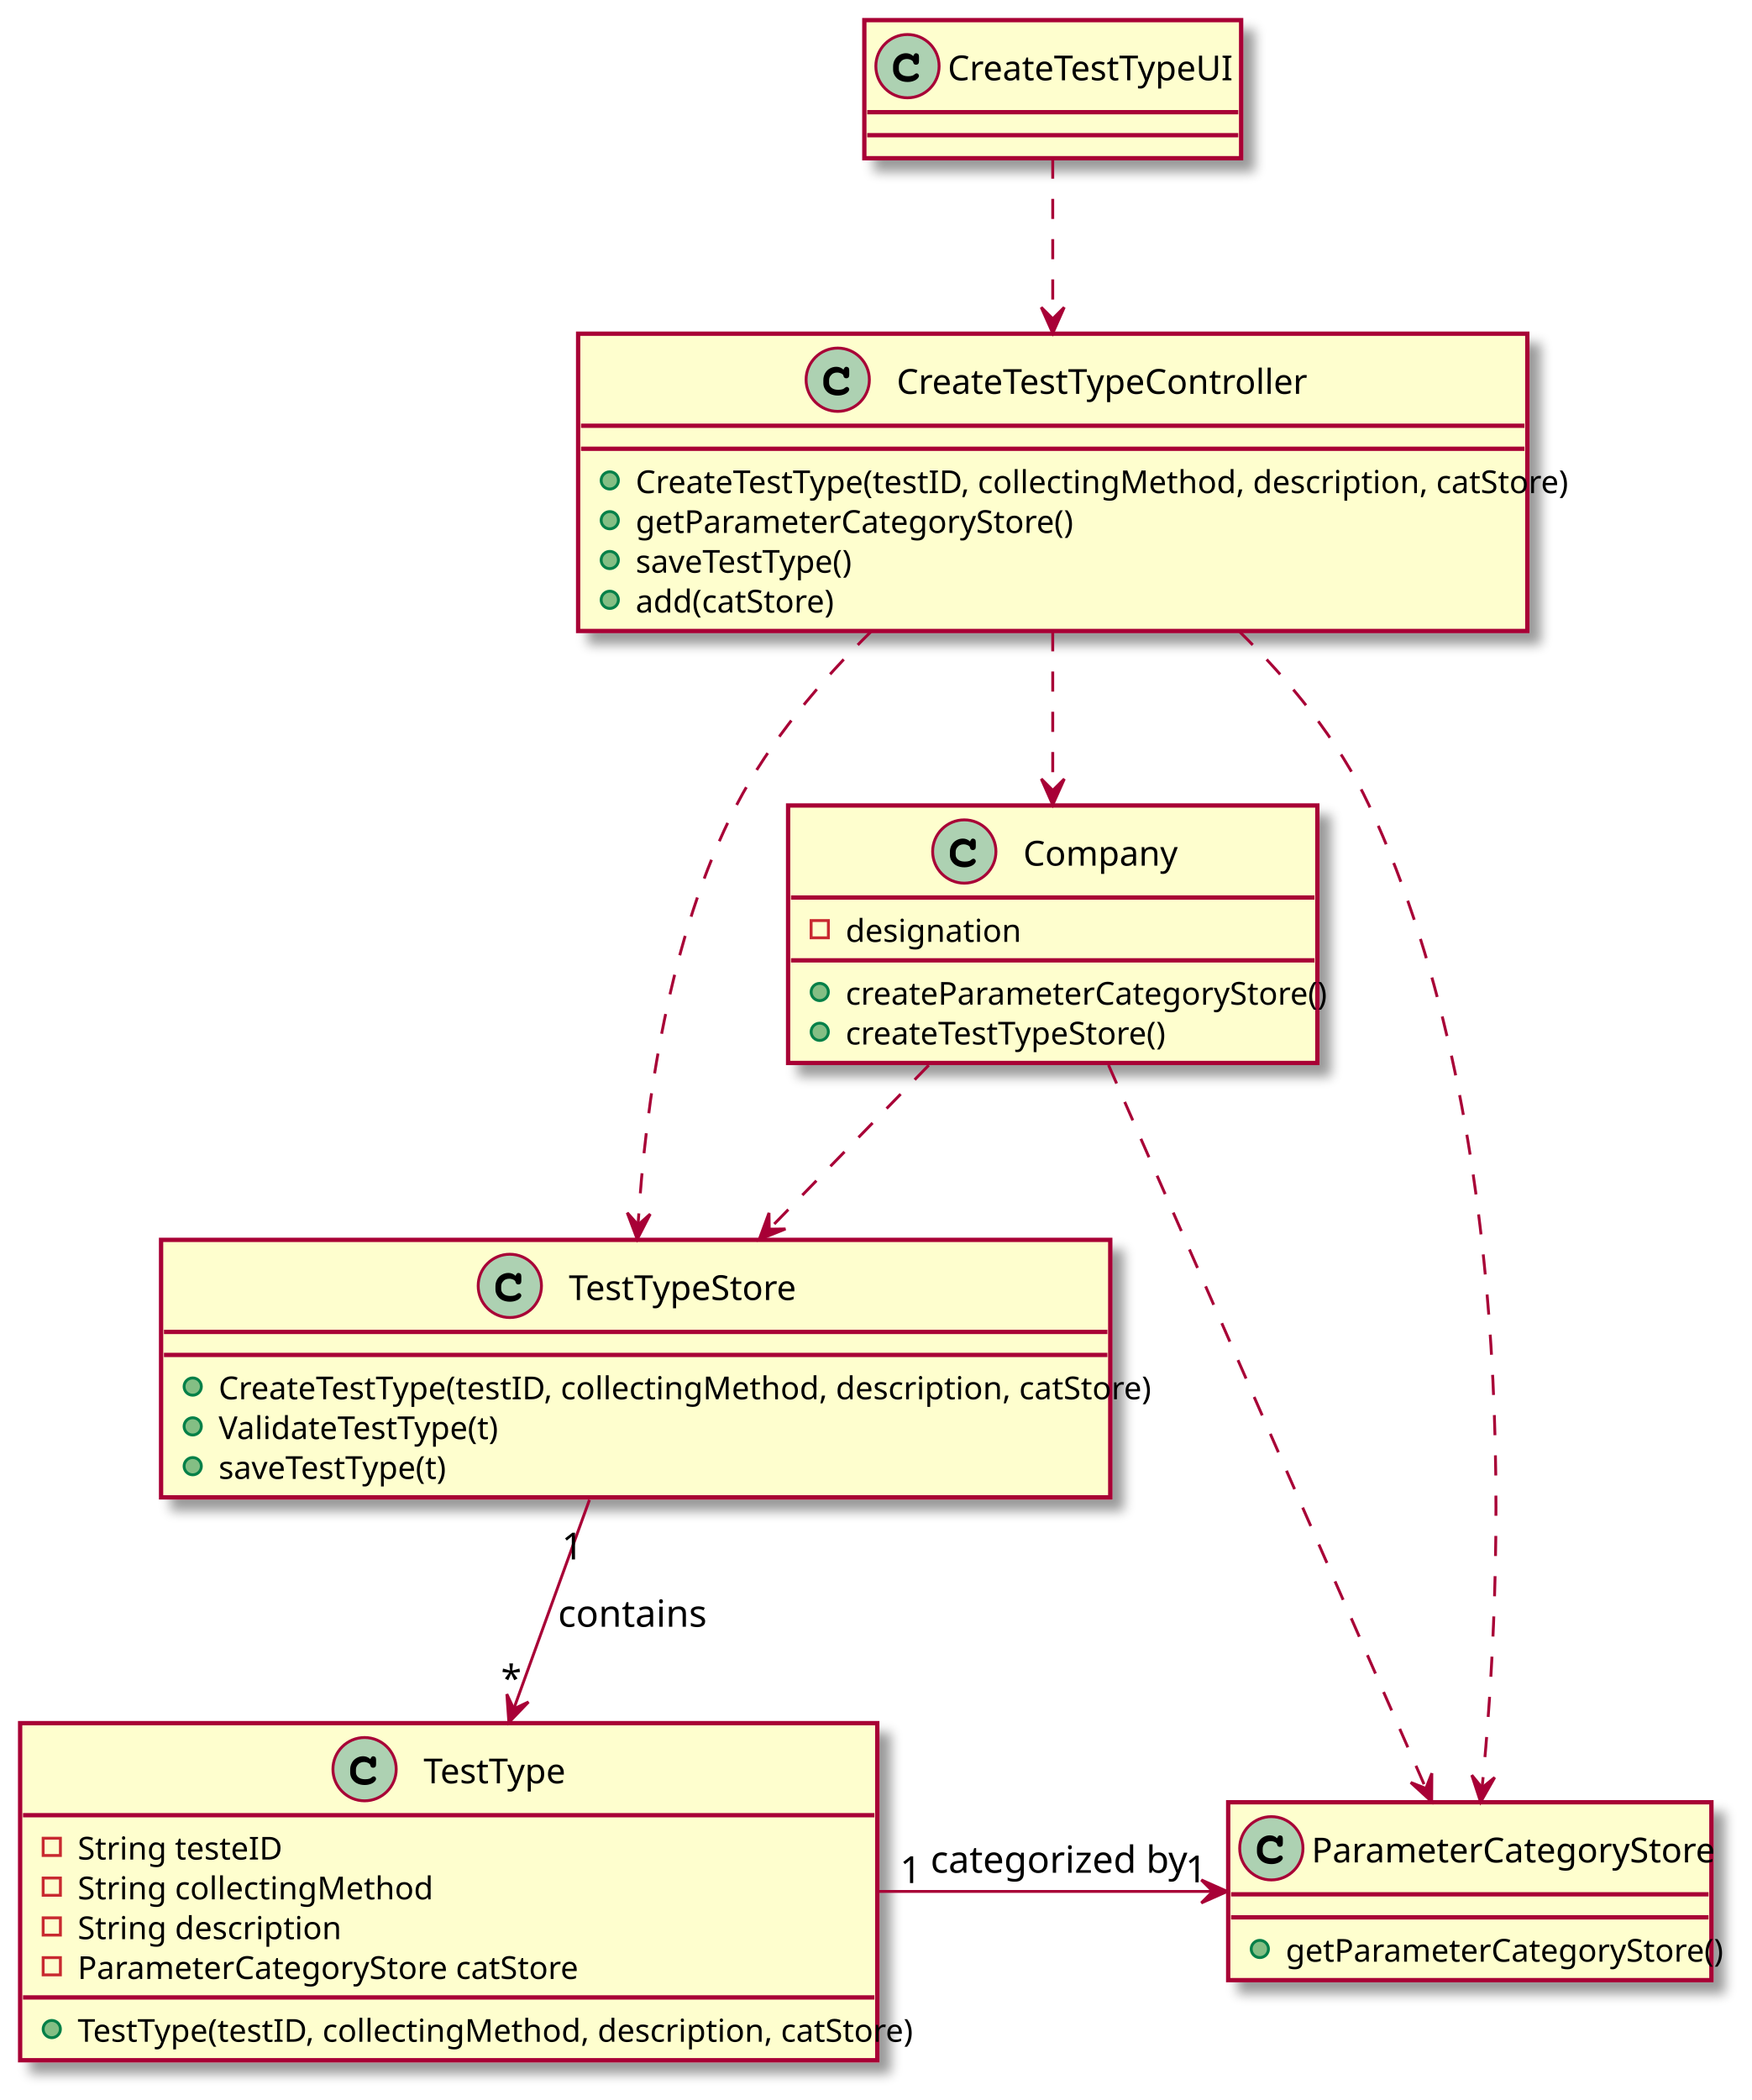
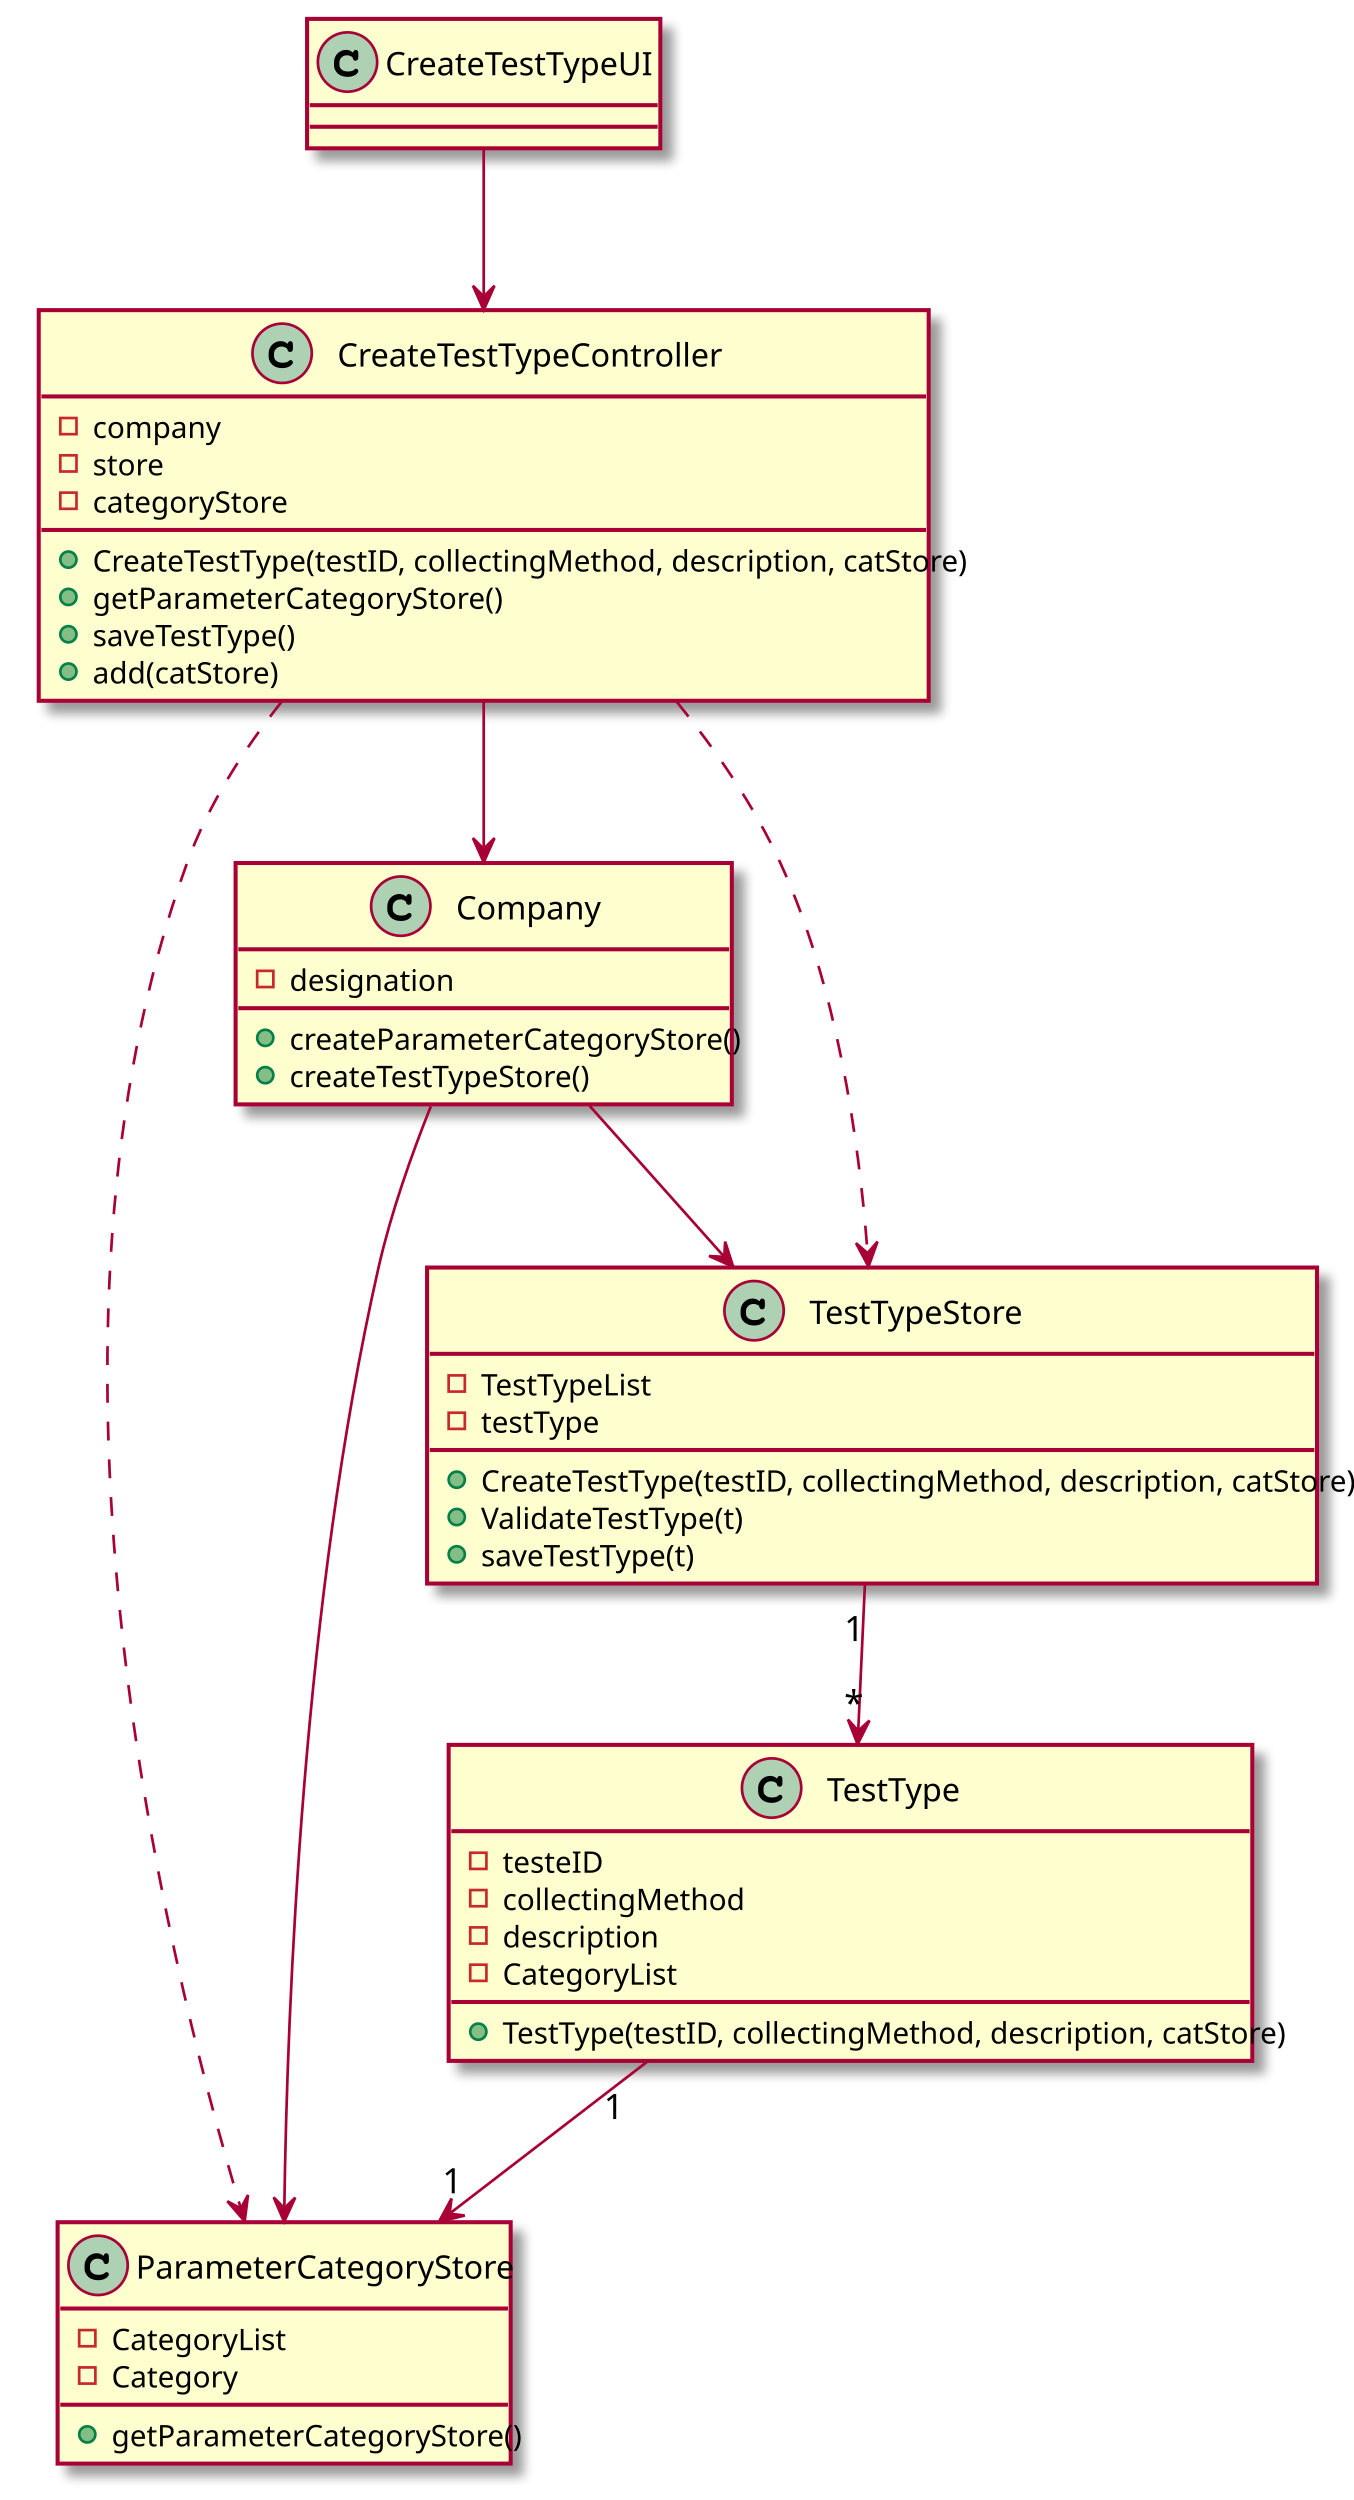
- <svg xmlns="http://www.w3.org/2000/svg" contentScriptType="application/ecmascript" contentStyleType="text/css" height="730px" preserveAspectRatio="none" style="width:609px;height:730px;" version="1.1" viewBox="0 0 609 730" width="609px" zoomAndPan="magnify">
+ <svg xmlns="http://www.w3.org/2000/svg" contentScriptType="application/ecmascript" contentStyleType="text/css" height="927px" preserveAspectRatio="none" style="width:502px;height:927px;" version="1.1" viewBox="0 0 502 927" width="502px" zoomAndPan="magnify">
  <defs>
-     <filter height="300%" id="fmvnmfuhaihfy" width="300%" x="-1" y="-1">
+     <filter height="300%" id="f1kgjnnlxfonys" width="300%" x="-1" y="-1">
      <feGaussianBlur result="blurOut" stdDeviation="2.0" />
      <feColorMatrix in="blurOut" result="blurOut2" type="matrix" values="0 0 0 0 0 0 0 0 0 0 0 0 0 0 0 0 0 0 .4 0" />
      <feOffset dx="4.0" dy="4.0" in="blurOut2" result="blurOut3" />
      <feBlend in="SourceGraphic" in2="blurOut3" mode="normal" />
    </filter>
  </defs>
  <g>
-     <rect codeLine="2" fill="#FEFECE" filter="url(#fmvnmfuhaihfy)" height="48" id="CreateTestTypeUI" style="stroke:#A80036;stroke-width:1.5;" width="131" x="300.5" y="7" />
-     <ellipse cx="315.5" cy="23" fill="#ADD1B2" rx="11" ry="11" style="stroke:#A80036;stroke-width:1.0;" />
-     <path d="M317.5,19.5 Q317.703,19 317.938,18.75 Q318.172,18.5 318.438,18.5 Q318.906,18.5 319.203,18.781 Q319.5,19.062 319.5,19.719 L319.5,21.281 Q319.5,21.938 319.219,22.219 Q318.938,22.5 318.5,22.5 Q318.109,22.5 317.859,22.328 Q317.609,22.156 317.5,21.703 Q317.453,21.391 317.281,21.219 Q316.969,20.891 316.406,20.703 Q315.844,20.5 315.281,20.5 Q314.578,20.5 313.984,20.781 Q313.406,21.062 312.953,21.688 Q312.5,22.312 312.5,23.172 L312.5,24.094 Q312.5,25.125 313.344,25.812 Q314.188,26.5 315.688,26.5 Q316.578,26.5 317.203,26.297 Q317.562,26.188 317.969,25.828 Q318.234,25.625 318.375,25.562 Q318.516,25.5 318.688,25.5 Q319.016,25.5 319.25,25.766 Q319.5,26.016 319.5,26.375 Q319.5,26.719 319.156,27.125 Q318.656,27.719 317.859,28.047 Q316.812,28.5 315.531,28.5 Q314.031,28.5 312.828,27.906 Q311.859,27.438 311.172,26.422 Q310.5,25.406 310.5,24.203 L310.5,23.109 Q310.5,21.859 311.094,20.766 Q311.703,19.672 312.75,19.094 Q313.812,18.5 315,18.5 Q315.719,18.5 316.344,18.75 Q316.969,19 317.5,19.5 Z " fill="#000000" />
-     <text fill="#000000" font-family="sans-serif" font-size="12" lengthAdjust="spacing" textLength="99" x="329.5" y="27.91">CreateTestTypeUI</text>
-     <line style="stroke:#A80036;stroke-width:1.5;" x1="301.5" x2="430.5" y1="39" y2="39" />
-     <line style="stroke:#A80036;stroke-width:1.5;" x1="301.5" x2="430.5" y1="47" y2="47" />
-     <rect codeLine="5" fill="#FEFECE" filter="url(#fmvnmfuhaihfy)" height="103.344" id="CreateTestTypeController" style="stroke:#A80036;stroke-width:1.5;" width="330" x="201" y="116" />
-     <ellipse cx="291.25" cy="132" fill="#ADD1B2" rx="11" ry="11" style="stroke:#A80036;stroke-width:1.0;" />
-     <path d="M293.25,128.5 Q293.453,128 293.688,127.75 Q293.922,127.5 294.188,127.5 Q294.656,127.5 294.953,127.781 Q295.25,128.062 295.25,128.719 L295.25,130.281 Q295.25,130.938 294.969,131.219 Q294.688,131.5 294.25,131.5 Q293.859,131.5 293.609,131.328 Q293.359,131.156 293.25,130.703 Q293.203,130.391 293.031,130.219 Q292.719,129.891 292.156,129.703 Q291.594,129.5 291.031,129.5 Q290.328,129.5 289.734,129.781 Q289.156,130.062 288.703,130.688 Q288.25,131.312 288.25,132.172 L288.25,133.094 Q288.25,134.125 289.094,134.812 Q289.938,135.5 291.438,135.5 Q292.328,135.5 292.953,135.297 Q293.312,135.188 293.719,134.828 Q293.984,134.625 294.125,134.562 Q294.266,134.5 294.438,134.5 Q294.766,134.5 295,134.766 Q295.25,135.016 295.25,135.375 Q295.25,135.719 294.906,136.125 Q294.406,136.719 293.609,137.047 Q292.562,137.5 291.281,137.5 Q289.781,137.5 288.578,136.906 Q287.609,136.438 286.922,135.422 Q286.25,134.406 286.25,133.203 L286.25,132.109 Q286.25,130.859 286.844,129.766 Q287.453,128.672 288.5,128.094 Q289.562,127.5 290.75,127.5 Q291.469,127.5 292.094,127.75 Q292.719,128 293.25,128.5 Z " fill="#000000" />
-     <text fill="#000000" font-family="sans-serif" font-size="12" lengthAdjust="spacing" textLength="141" x="311.75" y="136.91">CreateTestTypeController</text>
-     <line style="stroke:#A80036;stroke-width:1.5;" x1="202" x2="530" y1="148" y2="148" />
-     <line style="stroke:#A80036;stroke-width:1.5;" x1="202" x2="530" y1="156" y2="156" />
-     <ellipse cx="212" cy="167" fill="#84BE84" rx="3" ry="3" style="stroke:#038048;stroke-width:1.0;" />
-     <text fill="#000000" font-family="sans-serif" font-size="11" lengthAdjust="spacing" textLength="304" x="221" y="171.419">CreateTestType(testID, collectingMethod, description, catStore)</text>
-     <ellipse cx="212" cy="180.836" fill="#84BE84" rx="3" ry="3" style="stroke:#038048;stroke-width:1.0;" />
-     <text fill="#000000" font-family="sans-serif" font-size="11" lengthAdjust="spacing" textLength="142" x="221" y="185.255">getParameterCategoryStore()</text>
-     <ellipse cx="212" cy="194.672" fill="#84BE84" rx="3" ry="3" style="stroke:#038048;stroke-width:1.0;" />
-     <text fill="#000000" font-family="sans-serif" font-size="11" lengthAdjust="spacing" textLength="77" x="221" y="199.091">saveTestType()</text>
-     <ellipse cx="212" cy="208.508" fill="#84BE84" rx="3" ry="3" style="stroke:#038048;stroke-width:1.0;" />
-     <text fill="#000000" font-family="sans-serif" font-size="11" lengthAdjust="spacing" textLength="67" x="221" y="212.927">add(catStore)</text>
-     <rect codeLine="12" fill="#FEFECE" filter="url(#fmvnmfuhaihfy)" height="89.508" id="Company" style="stroke:#A80036;stroke-width:1.5;" width="184" x="274" y="280" />
-     <ellipse cx="335.25" cy="296" fill="#ADD1B2" rx="11" ry="11" style="stroke:#A80036;stroke-width:1.0;" />
-     <path d="M337.25,292.5 Q337.453,292 337.688,291.75 Q337.922,291.5 338.188,291.5 Q338.656,291.5 338.953,291.781 Q339.25,292.062 339.25,292.719 L339.25,294.281 Q339.25,294.938 338.969,295.219 Q338.688,295.5 338.25,295.5 Q337.859,295.5 337.609,295.328 Q337.359,295.156 337.25,294.703 Q337.203,294.391 337.031,294.219 Q336.719,293.891 336.156,293.703 Q335.594,293.5 335.031,293.5 Q334.328,293.5 333.734,293.781 Q333.156,294.062 332.703,294.688 Q332.25,295.312 332.25,296.172 L332.25,297.094 Q332.25,298.125 333.094,298.812 Q333.938,299.5 335.438,299.5 Q336.328,299.5 336.953,299.297 Q337.312,299.188 337.719,298.828 Q337.984,298.625 338.125,298.562 Q338.266,298.5 338.438,298.5 Q338.766,298.5 339,298.766 Q339.25,299.016 339.25,299.375 Q339.25,299.719 338.906,300.125 Q338.406,300.719 337.609,301.047 Q336.562,301.5 335.281,301.5 Q333.781,301.5 332.578,300.906 Q331.609,300.438 330.922,299.422 Q330.25,298.406 330.25,297.203 L330.25,296.109 Q330.25,294.859 330.844,293.766 Q331.453,292.672 332.5,292.094 Q333.562,291.5 334.75,291.5 Q335.469,291.5 336.094,291.75 Q336.719,292 337.25,292.5 Z " fill="#000000" />
-     <text fill="#000000" font-family="sans-serif" font-size="12" lengthAdjust="spacing" textLength="53" x="355.75" y="300.91">Company</text>
-     <line style="stroke:#A80036;stroke-width:1.5;" x1="275" x2="457" y1="312" y2="312" />
-     <rect fill="none" height="6" style="stroke:#C82930;stroke-width:1.0;" width="6" x="282" y="320" />
-     <text fill="#000000" font-family="sans-serif" font-size="11" lengthAdjust="spacing" textLength="55" x="294" y="327.419">designation</text>
-     <line style="stroke:#A80036;stroke-width:1.5;" x1="275" x2="457" y1="333.836" y2="333.836" />
-     <ellipse cx="285" cy="344.836" fill="#84BE84" rx="3" ry="3" style="stroke:#038048;stroke-width:1.0;" />
-     <text fill="#000000" font-family="sans-serif" font-size="11" lengthAdjust="spacing" textLength="158" x="294" y="349.255">createParameterCategoryStore()</text>
-     <ellipse cx="285" cy="358.672" fill="#84BE84" rx="3" ry="3" style="stroke:#038048;stroke-width:1.0;" />
-     <text fill="#000000" font-family="sans-serif" font-size="11" lengthAdjust="spacing" textLength="110" x="294" y="363.091">createTestTypeStore()</text>
-     <rect codeLine="18" fill="#FEFECE" filter="url(#fmvnmfuhaihfy)" height="89.508" id="TestTypeStore" style="stroke:#A80036;stroke-width:1.5;" width="330" x="56" y="431" />
-     <ellipse cx="177.25" cy="447" fill="#ADD1B2" rx="11" ry="11" style="stroke:#A80036;stroke-width:1.0;" />
-     <path d="M179.25,443.5 Q179.453,443 179.688,442.75 Q179.922,442.5 180.188,442.5 Q180.656,442.5 180.953,442.781 Q181.25,443.062 181.25,443.719 L181.25,445.281 Q181.25,445.938 180.969,446.219 Q180.688,446.5 180.25,446.5 Q179.859,446.5 179.609,446.328 Q179.359,446.156 179.25,445.703 Q179.203,445.391 179.031,445.219 Q178.719,444.891 178.156,444.703 Q177.594,444.5 177.031,444.5 Q176.328,444.5 175.734,444.781 Q175.156,445.062 174.703,445.688 Q174.25,446.312 174.25,447.172 L174.25,448.094 Q174.25,449.125 175.094,449.812 Q175.938,450.5 177.438,450.5 Q178.328,450.5 178.953,450.297 Q179.312,450.188 179.719,449.828 Q179.984,449.625 180.125,449.562 Q180.266,449.5 180.438,449.5 Q180.766,449.5 181,449.766 Q181.25,450.016 181.25,450.375 Q181.25,450.719 180.906,451.125 Q180.406,451.719 179.609,452.047 Q178.562,452.5 177.281,452.5 Q175.781,452.5 174.578,451.906 Q173.609,451.438 172.922,450.422 Q172.25,449.406 172.25,448.203 L172.25,447.109 Q172.25,445.859 172.844,444.766 Q173.453,443.672 174.5,443.094 Q175.562,442.5 176.75,442.5 Q177.469,442.5 178.094,442.75 Q178.719,443 179.25,443.5 Z " fill="#000000" />
-     <text fill="#000000" font-family="sans-serif" font-size="12" lengthAdjust="spacing" textLength="79" x="197.75" y="451.91">TestTypeStore</text>
-     <line style="stroke:#A80036;stroke-width:1.5;" x1="57" x2="385" y1="463" y2="463" />
-     <line style="stroke:#A80036;stroke-width:1.5;" x1="57" x2="385" y1="471" y2="471" />
-     <ellipse cx="67" cy="482" fill="#84BE84" rx="3" ry="3" style="stroke:#038048;stroke-width:1.0;" />
-     <text fill="#000000" font-family="sans-serif" font-size="11" lengthAdjust="spacing" textLength="304" x="76" y="486.419">CreateTestType(testID, collectingMethod, description, catStore)</text>
-     <ellipse cx="67" cy="495.836" fill="#84BE84" rx="3" ry="3" style="stroke:#038048;stroke-width:1.0;" />
-     <text fill="#000000" font-family="sans-serif" font-size="11" lengthAdjust="spacing" textLength="95" x="76" y="500.255">ValidateTestType(t)</text>
-     <ellipse cx="67" cy="509.672" fill="#84BE84" rx="3" ry="3" style="stroke:#038048;stroke-width:1.0;" />
-     <text fill="#000000" font-family="sans-serif" font-size="11" lengthAdjust="spacing" textLength="80" x="76" y="514.091">saveTestType(t)</text>
-     <rect codeLine="24" fill="#FEFECE" filter="url(#fmvnmfuhaihfy)" height="117.18" id="TestType" style="stroke:#A80036;stroke-width:1.5;" width="298" x="7" y="599" />
-     <ellipse cx="126.75" cy="615" fill="#ADD1B2" rx="11" ry="11" style="stroke:#A80036;stroke-width:1.0;" />
-     <path d="M128.75,611.5 Q128.953,611 129.188,610.75 Q129.422,610.5 129.688,610.5 Q130.156,610.5 130.453,610.781 Q130.75,611.062 130.75,611.719 L130.75,613.281 Q130.75,613.938 130.469,614.219 Q130.188,614.5 129.75,614.5 Q129.359,614.5 129.109,614.328 Q128.859,614.156 128.75,613.703 Q128.703,613.391 128.531,613.219 Q128.219,612.891 127.656,612.703 Q127.094,612.5 126.531,612.5 Q125.828,612.5 125.234,612.781 Q124.656,613.062 124.203,613.688 Q123.75,614.312 123.75,615.172 L123.75,616.094 Q123.75,617.125 124.594,617.812 Q125.438,618.5 126.938,618.5 Q127.828,618.5 128.453,618.297 Q128.812,618.188 129.219,617.828 Q129.484,617.625 129.625,617.562 Q129.766,617.5 129.938,617.5 Q130.266,617.5 130.5,617.766 Q130.75,618.016 130.75,618.375 Q130.75,618.719 130.406,619.125 Q129.906,619.719 129.109,620.047 Q128.062,620.5 126.781,620.5 Q125.281,620.5 124.078,619.906 Q123.109,619.438 122.422,618.422 Q121.75,617.406 121.75,616.203 L121.75,615.109 Q121.75,613.859 122.344,612.766 Q122.953,611.672 124,611.094 Q125.062,610.5 126.25,610.5 Q126.969,610.5 127.594,610.75 Q128.219,611 128.75,611.5 Z " fill="#000000" />
-     <text fill="#000000" font-family="sans-serif" font-size="12" lengthAdjust="spacing" textLength="50" x="147.25" y="619.91">TestType</text>
-     <line style="stroke:#A80036;stroke-width:1.5;" x1="8" x2="304" y1="631" y2="631" />
-     <rect fill="none" height="6" style="stroke:#C82930;stroke-width:1.0;" width="6" x="15" y="639" />
-     <text fill="#000000" font-family="sans-serif" font-size="11" lengthAdjust="spacing" textLength="64" x="27" y="646.419">String testeID</text>
-     <rect fill="none" height="6" style="stroke:#C82930;stroke-width:1.0;" width="6" x="15" y="652.836" />
-     <text fill="#000000" font-family="sans-serif" font-size="11" lengthAdjust="spacing" textLength="111" x="27" y="660.255">String collectingMethod</text>
-     <rect fill="none" height="6" style="stroke:#C82930;stroke-width:1.0;" width="6" x="15" y="666.672" />
-     <text fill="#000000" font-family="sans-serif" font-size="11" lengthAdjust="spacing" textLength="84" x="27" y="674.091">String description</text>
-     <rect fill="none" height="6" style="stroke:#C82930;stroke-width:1.0;" width="6" x="15" y="680.508" />
-     <text fill="#000000" font-family="sans-serif" font-size="11" lengthAdjust="spacing" textLength="163" x="27" y="687.927">ParameterCategoryStore catStore</text>
-     <line style="stroke:#A80036;stroke-width:1.5;" x1="8" x2="304" y1="694.344" y2="694.344" />
-     <ellipse cx="18" cy="705.344" fill="#84BE84" rx="3" ry="3" style="stroke:#038048;stroke-width:1.0;" />
-     <text fill="#000000" font-family="sans-serif" font-size="11" lengthAdjust="spacing" textLength="272" x="27" y="709.763">TestType(testID, collectingMethod, description, catStore)</text>
-     <rect codeLine="32" fill="#FEFECE" filter="url(#fmvnmfuhaihfy)" height="61.836" id="ParameterCategoryStore" style="stroke:#A80036;stroke-width:1.5;" width="168" x="427" y="626.5" />
-     <ellipse cx="442" cy="642.5" fill="#ADD1B2" rx="11" ry="11" style="stroke:#A80036;stroke-width:1.0;" />
-     <path d="M444,639 Q444.203,638.5 444.438,638.25 Q444.672,638 444.938,638 Q445.406,638 445.703,638.281 Q446,638.562 446,639.219 L446,640.781 Q446,641.438 445.719,641.719 Q445.438,642 445,642 Q444.609,642 444.359,641.828 Q444.109,641.656 444,641.203 Q443.953,640.891 443.781,640.719 Q443.469,640.391 442.906,640.203 Q442.344,640 441.781,640 Q441.078,640 440.484,640.281 Q439.906,640.562 439.453,641.188 Q439,641.812 439,642.672 L439,643.594 Q439,644.625 439.844,645.312 Q440.688,646 442.188,646 Q443.078,646 443.703,645.797 Q444.062,645.688 444.469,645.328 Q444.734,645.125 444.875,645.062 Q445.016,645 445.188,645 Q445.516,645 445.75,645.266 Q446,645.516 446,645.875 Q446,646.219 445.656,646.625 Q445.156,647.219 444.359,647.547 Q443.312,648 442.031,648 Q440.531,648 439.328,647.406 Q438.359,646.938 437.672,645.922 Q437,644.906 437,643.703 L437,642.609 Q437,641.359 437.594,640.266 Q438.203,639.172 439.25,638.594 Q440.312,638 441.5,638 Q442.219,638 442.844,638.25 Q443.469,638.5 444,639 Z " fill="#000000" />
-     <text fill="#000000" font-family="sans-serif" font-size="12" lengthAdjust="spacing" textLength="136" x="456" y="647.41">ParameterCategoryStore</text>
-     <line style="stroke:#A80036;stroke-width:1.5;" x1="428" x2="594" y1="658.5" y2="658.5" />
-     <line style="stroke:#A80036;stroke-width:1.5;" x1="428" x2="594" y1="666.5" y2="666.5" />
-     <ellipse cx="438" cy="677.5" fill="#84BE84" rx="3" ry="3" style="stroke:#038048;stroke-width:1.0;" />
-     <text fill="#000000" font-family="sans-serif" font-size="11" lengthAdjust="spacing" textLength="142" x="447" y="681.919">getParameterCategoryStore()</text>
-     <path codeLine="36" d="M366,55.12 C366,70.36 366,91.02 366,110.4 " fill="none" id="CreateTestTypeUI-to-CreateTestTypeController" style="stroke:#A80036;stroke-width:1.0;stroke-dasharray:7.0,7.0;" />
-     <polygon fill="#A80036" points="366,115.83,370,106.83,366,110.83,362,106.83,366,115.83" style="stroke:#A80036;stroke-width:1.0;" />
-     <path codeLine="37" d="M366,219.42 C366,237.08 366,256.84 366,274.39 " fill="none" id="CreateTestTypeController-to-Company" style="stroke:#A80036;stroke-width:1.0;stroke-dasharray:7.0,7.0;" />
-     <polygon fill="#A80036" points="366,279.76,370.026,270.772,366.014,274.76,362.026,270.749,366,279.76" style="stroke:#A80036;stroke-width:1.0;" />
-     <path codeLine="38" d="M322.89,370.3 C305.44,388.24 285.25,408.98 267.47,427.25 " fill="none" id="Company-to-TestTypeStore" style="stroke:#A80036;stroke-width:1.0;stroke-dasharray:7.0,7.0;" />
-     <polygon fill="#A80036" points="263.95,430.87,273.091,427.205,267.435,427.285,267.355,421.628,263.95,430.87" style="stroke:#A80036;stroke-width:1.0;" />
-     <path codeLine="39" d="M385.4,370.23 C414.59,436.74 469.17,561.16 495.72,621.67 " fill="none" id="Company-to-ParameterCategoryStore" style="stroke:#A80036;stroke-width:1.0;stroke-dasharray:7.0,7.0;" />
-     <polygon fill="#A80036" points="497.74,626.27,497.797,616.421,495.736,621.689,490.468,619.628,497.74,626.27" style="stroke:#A80036;stroke-width:1.0;" />
-     <path codeLine="40" d="M303.16,219.24 C285.33,236.69 267.64,257.55 256,280 C232.33,325.69 224.37,384.57 221.84,425.62 " fill="none" id="CreateTestTypeController-to-TestTypeStore" style="stroke:#A80036;stroke-width:1.0;stroke-dasharray:7.0,7.0;" />
-     <polygon fill="#A80036" points="221.55,430.79,226.058,422.034,221.836,425.798,218.071,421.576,221.55,430.79" style="stroke:#A80036;stroke-width:1.0;" />
-     <path codeLine="41" d="M430.59,219.23 C448.27,236.54 465.44,257.32 476,280 C529.73,395.43 522.14,552.06 515.3,621.21 " fill="none" id="CreateTestTypeController-to-ParameterCategoryStore" style="stroke:#A80036;stroke-width:1.0;stroke-dasharray:7.0,7.0;" />
-     <polygon fill="#A80036" points="514.77,626.43,519.651,617.875,515.27,621.455,511.691,617.075,514.77,626.43" style="stroke:#A80036;stroke-width:1.0;" />
-     <path codeLine="42" d="M204.93,521.37 C197,543.27 187.3,570.06 178.63,594 " fill="none" id="TestTypeStore-to-TestType" style="stroke:#A80036;stroke-width:1.0;" />
-     <polygon fill="#A80036" points="176.92,598.74,183.743,591.637,178.621,594.038,176.22,588.916,176.92,598.74" style="stroke:#A80036;stroke-width:1.0;" />
-     <text fill="#000000" font-family="sans-serif" font-size="13" lengthAdjust="spacing" textLength="49" x="194" y="565.495">contains</text>
-     <text fill="#000000" font-family="sans-serif" font-size="13" lengthAdjust="spacing" textLength="7" x="195.3" y="542.093">1</text>
-     <text fill="#000000" font-family="sans-serif" font-size="13" lengthAdjust="spacing" textLength="5" x="174.165" y="588.109">*</text>
-     <path codeLine="43" d="M305.01,657.5 C344.62,657.5 386.16,657.5 421.49,657.5 " fill="none" id="TestType-to-ParameterCategoryStore" style="stroke:#A80036;stroke-width:1.0;" />
-     <polygon fill="#A80036" points="426.66,657.5,417.66,653.5,421.66,657.5,417.66,661.5,426.66,657.5" style="stroke:#A80036;stroke-width:1.0;" />
-     <text fill="#000000" font-family="sans-serif" font-size="13" lengthAdjust="spacing" textLength="85" x="323.5" y="650.995">categorized by</text>
-     <text fill="#000000" font-family="sans-serif" font-size="13" lengthAdjust="spacing" textLength="7" x="312.874" y="654.587">1</text>
-     <text fill="#000000" font-family="sans-serif" font-size="13" lengthAdjust="spacing" textLength="7" x="412.111" y="654.33">1</text>
+     <rect codeLine="4" fill="#FEFECE" filter="url(#f1kgjnnlxfonys)" height="48" id="CreateTestTypeUI" style="stroke:#A80036;stroke-width:1.5;" width="131" x="113.86" y="7" />
+     <ellipse cx="128.86" cy="23" fill="#ADD1B2" rx="11" ry="11" style="stroke:#A80036;stroke-width:1.0;" />
+     <path d="M130.86,19.5 Q131.063,19 131.298,18.75 Q131.532,18.5 131.798,18.5 Q132.266,18.5 132.563,18.781 Q132.86,19.062 132.86,19.719 L132.86,21.281 Q132.86,21.938 132.579,22.219 Q132.298,22.5 131.86,22.5 Q131.469,22.5 131.219,22.328 Q130.969,22.156 130.86,21.703 Q130.813,21.391 130.641,21.219 Q130.329,20.891 129.766,20.703 Q129.204,20.5 128.641,20.5 Q127.938,20.5 127.344,20.781 Q126.766,21.062 126.313,21.688 Q125.86,22.312 125.86,23.172 L125.86,24.094 Q125.86,25.125 126.704,25.812 Q127.547,26.5 129.048,26.5 Q129.938,26.5 130.563,26.297 Q130.923,26.188 131.329,25.828 Q131.594,25.625 131.735,25.562 Q131.876,25.5 132.048,25.5 Q132.376,25.5 132.61,25.766 Q132.86,26.016 132.86,26.375 Q132.86,26.719 132.516,27.125 Q132.016,27.719 131.219,28.047 Q130.173,28.5 128.891,28.5 Q127.391,28.5 126.188,27.906 Q125.219,27.438 124.532,26.422 Q123.86,25.406 123.86,24.203 L123.86,23.109 Q123.86,21.859 124.454,20.766 Q125.063,19.672 126.11,19.094 Q127.172,18.5 128.36,18.5 Q129.079,18.5 129.704,18.75 Q130.329,19 130.86,19.5 Z " fill="#000000" />
+     <text fill="#000000" font-family="sans-serif" font-size="12" lengthAdjust="spacing" textLength="99" x="142.86" y="27.91">CreateTestTypeUI</text>
+     <line style="stroke:#A80036;stroke-width:1.5;" x1="114.86" x2="243.86" y1="39" y2="39" />
+     <line style="stroke:#A80036;stroke-width:1.5;" x1="114.86" x2="243.86" y1="47" y2="47" />
+     <rect codeLine="7" fill="#FEFECE" filter="url(#f1kgjnnlxfonys)" height="144.852" id="CreateTestTypeController" style="stroke:#A80036;stroke-width:1.5;" width="330" x="14.36" y="115" />
+     <ellipse cx="104.61" cy="131" fill="#ADD1B2" rx="11" ry="11" style="stroke:#A80036;stroke-width:1.0;" />
+     <path d="M106.61,127.5 Q106.813,127 107.047,126.75 Q107.282,126.5 107.547,126.5 Q108.016,126.5 108.313,126.781 Q108.61,127.062 108.61,127.719 L108.61,129.281 Q108.61,129.938 108.329,130.219 Q108.047,130.5 107.61,130.5 Q107.219,130.5 106.969,130.328 Q106.719,130.156 106.61,129.703 Q106.563,129.391 106.391,129.219 Q106.079,128.891 105.516,128.703 Q104.954,128.5 104.391,128.5 Q103.688,128.5 103.094,128.781 Q102.516,129.062 102.063,129.688 Q101.61,130.312 101.61,131.172 L101.61,132.094 Q101.61,133.125 102.454,133.812 Q103.297,134.5 104.797,134.5 Q105.688,134.5 106.313,134.297 Q106.672,134.188 107.079,133.828 Q107.344,133.625 107.485,133.562 Q107.626,133.5 107.797,133.5 Q108.126,133.5 108.36,133.766 Q108.61,134.016 108.61,134.375 Q108.61,134.719 108.266,135.125 Q107.766,135.719 106.969,136.047 Q105.922,136.5 104.641,136.5 Q103.141,136.5 101.938,135.906 Q100.969,135.438 100.282,134.422 Q99.61,133.406 99.61,132.203 L99.61,131.109 Q99.61,129.859 100.204,128.766 Q100.813,127.672 101.86,127.094 Q102.922,126.5 104.11,126.5 Q104.829,126.5 105.454,126.75 Q106.079,127 106.61,127.5 Z " fill="#000000" />
+     <text fill="#000000" font-family="sans-serif" font-size="12" lengthAdjust="spacing" textLength="141" x="125.11" y="135.91">CreateTestTypeController</text>
+     <line style="stroke:#A80036;stroke-width:1.5;" x1="15.36" x2="343.36" y1="147" y2="147" />
+     <rect fill="none" height="6" style="stroke:#C82930;stroke-width:1.0;" width="6" x="22.36" y="155" />
+     <text fill="#000000" font-family="sans-serif" font-size="11" lengthAdjust="spacing" textLength="44" x="34.36" y="162.419">company</text>
+     <rect fill="none" height="6" style="stroke:#C82930;stroke-width:1.0;" width="6" x="22.36" y="168.836" />
+     <text fill="#000000" font-family="sans-serif" font-size="11" lengthAdjust="spacing" textLength="25" x="34.36" y="176.255">store</text>
+     <rect fill="none" height="6" style="stroke:#C82930;stroke-width:1.0;" width="6" x="22.36" y="182.672" />
+     <text fill="#000000" font-family="sans-serif" font-size="11" lengthAdjust="spacing" textLength="69" x="34.36" y="190.091">categoryStore</text>
+     <line style="stroke:#A80036;stroke-width:1.5;" x1="15.36" x2="343.36" y1="196.508" y2="196.508" />
+     <ellipse cx="25.36" cy="207.508" fill="#84BE84" rx="3" ry="3" style="stroke:#038048;stroke-width:1.0;" />
+     <text fill="#000000" font-family="sans-serif" font-size="11" lengthAdjust="spacing" textLength="304" x="34.36" y="211.927">CreateTestType(testID, collectingMethod, description, catStore)</text>
+     <ellipse cx="25.36" cy="221.344" fill="#84BE84" rx="3" ry="3" style="stroke:#038048;stroke-width:1.0;" />
+     <text fill="#000000" font-family="sans-serif" font-size="11" lengthAdjust="spacing" textLength="142" x="34.36" y="225.763">getParameterCategoryStore()</text>
+     <ellipse cx="25.36" cy="235.18" fill="#84BE84" rx="3" ry="3" style="stroke:#038048;stroke-width:1.0;" />
+     <text fill="#000000" font-family="sans-serif" font-size="11" lengthAdjust="spacing" textLength="77" x="34.36" y="239.599">saveTestType()</text>
+     <ellipse cx="25.36" cy="249.016" fill="#84BE84" rx="3" ry="3" style="stroke:#038048;stroke-width:1.0;" />
+     <text fill="#000000" font-family="sans-serif" font-size="11" lengthAdjust="spacing" textLength="67" x="34.36" y="253.435">add(catStore)</text>
+     <rect codeLine="17" fill="#FEFECE" filter="url(#f1kgjnnlxfonys)" height="89.508" id="Company" style="stroke:#A80036;stroke-width:1.5;" width="184" x="87.36" y="320" />
+     <ellipse cx="148.61" cy="336" fill="#ADD1B2" rx="11" ry="11" style="stroke:#A80036;stroke-width:1.0;" />
+     <path d="M150.61,332.5 Q150.813,332 151.048,331.75 Q151.282,331.5 151.548,331.5 Q152.016,331.5 152.313,331.781 Q152.61,332.062 152.61,332.719 L152.61,334.281 Q152.61,334.938 152.329,335.219 Q152.048,335.5 151.61,335.5 Q151.219,335.5 150.969,335.328 Q150.719,335.156 150.61,334.703 Q150.563,334.391 150.391,334.219 Q150.079,333.891 149.516,333.703 Q148.954,333.5 148.391,333.5 Q147.688,333.5 147.094,333.781 Q146.516,334.062 146.063,334.688 Q145.61,335.312 145.61,336.172 L145.61,337.094 Q145.61,338.125 146.454,338.812 Q147.298,339.5 148.798,339.5 Q149.688,339.5 150.313,339.297 Q150.673,339.188 151.079,338.828 Q151.344,338.625 151.485,338.562 Q151.626,338.5 151.798,338.5 Q152.126,338.5 152.36,338.766 Q152.61,339.016 152.61,339.375 Q152.61,339.719 152.266,340.125 Q151.766,340.719 150.969,341.047 Q149.923,341.5 148.641,341.5 Q147.141,341.5 145.938,340.906 Q144.969,340.438 144.282,339.422 Q143.61,338.406 143.61,337.203 L143.61,336.109 Q143.61,334.859 144.204,333.766 Q144.813,332.672 145.86,332.094 Q146.923,331.5 148.11,331.5 Q148.829,331.5 149.454,331.75 Q150.079,332 150.61,332.5 Z " fill="#000000" />
+     <text fill="#000000" font-family="sans-serif" font-size="12" lengthAdjust="spacing" textLength="53" x="169.11" y="340.91">Company</text>
+     <line style="stroke:#A80036;stroke-width:1.5;" x1="88.36" x2="270.36" y1="352" y2="352" />
+     <rect fill="none" height="6" style="stroke:#C82930;stroke-width:1.0;" width="6" x="95.36" y="360" />
+     <text fill="#000000" font-family="sans-serif" font-size="11" lengthAdjust="spacing" textLength="55" x="107.36" y="367.419">designation</text>
+     <line style="stroke:#A80036;stroke-width:1.5;" x1="88.36" x2="270.36" y1="373.836" y2="373.836" />
+     <ellipse cx="98.36" cy="384.836" fill="#84BE84" rx="3" ry="3" style="stroke:#038048;stroke-width:1.0;" />
+     <text fill="#000000" font-family="sans-serif" font-size="11" lengthAdjust="spacing" textLength="158" x="107.36" y="389.255">createParameterCategoryStore()</text>
+     <ellipse cx="98.36" cy="398.672" fill="#84BE84" rx="3" ry="3" style="stroke:#038048;stroke-width:1.0;" />
+     <text fill="#000000" font-family="sans-serif" font-size="11" lengthAdjust="spacing" textLength="110" x="107.36" y="403.091">createTestTypeStore()</text>
+     <rect codeLine="23" fill="#FEFECE" filter="url(#f1kgjnnlxfonys)" height="117.18" id="TestTypeStore" style="stroke:#A80036;stroke-width:1.5;" width="330" x="158.36" y="470" />
+     <ellipse cx="279.61" cy="486" fill="#ADD1B2" rx="11" ry="11" style="stroke:#A80036;stroke-width:1.0;" />
+     <path d="M281.61,482.5 Q281.813,482 282.048,481.75 Q282.282,481.5 282.548,481.5 Q283.016,481.5 283.313,481.781 Q283.61,482.062 283.61,482.719 L283.61,484.281 Q283.61,484.938 283.329,485.219 Q283.048,485.5 282.61,485.5 Q282.219,485.5 281.969,485.328 Q281.719,485.156 281.61,484.703 Q281.563,484.391 281.391,484.219 Q281.079,483.891 280.516,483.703 Q279.954,483.5 279.391,483.5 Q278.688,483.5 278.094,483.781 Q277.516,484.062 277.063,484.688 Q276.61,485.312 276.61,486.172 L276.61,487.094 Q276.61,488.125 277.454,488.812 Q278.298,489.5 279.798,489.5 Q280.688,489.5 281.313,489.297 Q281.673,489.188 282.079,488.828 Q282.344,488.625 282.485,488.562 Q282.626,488.5 282.798,488.5 Q283.126,488.5 283.36,488.766 Q283.61,489.016 283.61,489.375 Q283.61,489.719 283.266,490.125 Q282.766,490.719 281.969,491.047 Q280.923,491.5 279.641,491.5 Q278.141,491.5 276.938,490.906 Q275.969,490.438 275.282,489.422 Q274.61,488.406 274.61,487.203 L274.61,486.109 Q274.61,484.859 275.204,483.766 Q275.813,482.672 276.86,482.094 Q277.923,481.5 279.11,481.5 Q279.829,481.5 280.454,481.75 Q281.079,482 281.61,482.5 Z " fill="#000000" />
+     <text fill="#000000" font-family="sans-serif" font-size="12" lengthAdjust="spacing" textLength="79" x="300.11" y="490.91">TestTypeStore</text>
+     <line style="stroke:#A80036;stroke-width:1.5;" x1="159.36" x2="487.36" y1="502" y2="502" />
+     <rect fill="none" height="6" style="stroke:#C82930;stroke-width:1.0;" width="6" x="166.36" y="510" />
+     <text fill="#000000" font-family="sans-serif" font-size="11" lengthAdjust="spacing" textLength="62" x="178.36" y="517.419">TestTypeList</text>
+     <rect fill="none" height="6" style="stroke:#C82930;stroke-width:1.0;" width="6" x="166.36" y="523.836" />
+     <text fill="#000000" font-family="sans-serif" font-size="11" lengthAdjust="spacing" textLength="42" x="178.36" y="531.255">testType</text>
+     <line style="stroke:#A80036;stroke-width:1.5;" x1="159.36" x2="487.36" y1="537.672" y2="537.672" />
+     <ellipse cx="169.36" cy="548.672" fill="#84BE84" rx="3" ry="3" style="stroke:#038048;stroke-width:1.0;" />
+     <text fill="#000000" font-family="sans-serif" font-size="11" lengthAdjust="spacing" textLength="304" x="178.36" y="553.091">CreateTestType(testID, collectingMethod, description, catStore)</text>
+     <ellipse cx="169.36" cy="562.508" fill="#84BE84" rx="3" ry="3" style="stroke:#038048;stroke-width:1.0;" />
+     <text fill="#000000" font-family="sans-serif" font-size="11" lengthAdjust="spacing" textLength="95" x="178.36" y="566.927">ValidateTestType(t)</text>
+     <ellipse cx="169.36" cy="576.344" fill="#84BE84" rx="3" ry="3" style="stroke:#038048;stroke-width:1.0;" />
+     <text fill="#000000" font-family="sans-serif" font-size="11" lengthAdjust="spacing" textLength="80" x="178.36" y="580.763">saveTestType(t)</text>
+     <rect codeLine="31" fill="#FEFECE" filter="url(#f1kgjnnlxfonys)" height="117.18" id="TestType" style="stroke:#A80036;stroke-width:1.5;" width="298" x="166.36" y="647" />
+     <ellipse cx="286.11" cy="663" fill="#ADD1B2" rx="11" ry="11" style="stroke:#A80036;stroke-width:1.0;" />
+     <path d="M288.11,659.5 Q288.313,659 288.548,658.75 Q288.782,658.5 289.048,658.5 Q289.516,658.5 289.813,658.781 Q290.11,659.062 290.11,659.719 L290.11,661.281 Q290.11,661.938 289.829,662.219 Q289.548,662.5 289.11,662.5 Q288.719,662.5 288.469,662.328 Q288.219,662.156 288.11,661.703 Q288.063,661.391 287.891,661.219 Q287.579,660.891 287.016,660.703 Q286.454,660.5 285.891,660.5 Q285.188,660.5 284.594,660.781 Q284.016,661.062 283.563,661.688 Q283.11,662.312 283.11,663.172 L283.11,664.094 Q283.11,665.125 283.954,665.812 Q284.798,666.5 286.298,666.5 Q287.188,666.5 287.813,666.297 Q288.173,666.188 288.579,665.828 Q288.844,665.625 288.985,665.562 Q289.126,665.5 289.298,665.5 Q289.626,665.5 289.86,665.766 Q290.11,666.016 290.11,666.375 Q290.11,666.719 289.766,667.125 Q289.266,667.719 288.469,668.047 Q287.423,668.5 286.141,668.5 Q284.641,668.5 283.438,667.906 Q282.469,667.438 281.782,666.422 Q281.11,665.406 281.11,664.203 L281.11,663.109 Q281.11,661.859 281.704,660.766 Q282.313,659.672 283.36,659.094 Q284.423,658.5 285.61,658.5 Q286.329,658.5 286.954,658.75 Q287.579,659 288.11,659.5 Z " fill="#000000" />
+     <text fill="#000000" font-family="sans-serif" font-size="12" lengthAdjust="spacing" textLength="50" x="306.61" y="667.91">TestType</text>
+     <line style="stroke:#A80036;stroke-width:1.5;" x1="167.36" x2="463.36" y1="679" y2="679" />
+     <rect fill="none" height="6" style="stroke:#C82930;stroke-width:1.0;" width="6" x="174.36" y="687" />
+     <text fill="#000000" font-family="sans-serif" font-size="11" lengthAdjust="spacing" textLength="33" x="186.36" y="694.419">testeID</text>
+     <rect fill="none" height="6" style="stroke:#C82930;stroke-width:1.0;" width="6" x="174.36" y="700.836" />
+     <text fill="#000000" font-family="sans-serif" font-size="11" lengthAdjust="spacing" textLength="80" x="186.36" y="708.255">collectingMethod</text>
+     <rect fill="none" height="6" style="stroke:#C82930;stroke-width:1.0;" width="6" x="174.36" y="714.672" />
+     <text fill="#000000" font-family="sans-serif" font-size="11" lengthAdjust="spacing" textLength="53" x="186.36" y="722.091">description</text>
+     <rect fill="none" height="6" style="stroke:#C82930;stroke-width:1.0;" width="6" x="174.36" y="728.508" />
+     <text fill="#000000" font-family="sans-serif" font-size="11" lengthAdjust="spacing" textLength="61" x="186.36" y="735.927">CategoryList</text>
+     <line style="stroke:#A80036;stroke-width:1.5;" x1="167.36" x2="463.36" y1="742.344" y2="742.344" />
+     <ellipse cx="177.36" cy="753.344" fill="#84BE84" rx="3" ry="3" style="stroke:#038048;stroke-width:1.0;" />
+     <text fill="#000000" font-family="sans-serif" font-size="11" lengthAdjust="spacing" textLength="272" x="186.36" y="757.763">TestType(testID, collectingMethod, description, catStore)</text>
+     <rect codeLine="39" fill="#FEFECE" filter="url(#f1kgjnnlxfonys)" height="89.508" id="ParameterCategoryStore" style="stroke:#A80036;stroke-width:1.5;" width="168" x="21.36" y="824" />
+     <ellipse cx="36.36" cy="840" fill="#ADD1B2" rx="11" ry="11" style="stroke:#A80036;stroke-width:1.0;" />
+     <path d="M38.36,836.5 Q38.563,836 38.797,835.75 Q39.032,835.5 39.297,835.5 Q39.766,835.5 40.063,835.781 Q40.36,836.062 40.36,836.719 L40.36,838.281 Q40.36,838.938 40.079,839.219 Q39.797,839.5 39.36,839.5 Q38.969,839.5 38.719,839.328 Q38.469,839.156 38.36,838.703 Q38.313,838.391 38.141,838.219 Q37.829,837.891 37.266,837.703 Q36.704,837.5 36.141,837.5 Q35.438,837.5 34.844,837.781 Q34.266,838.062 33.813,838.688 Q33.36,839.312 33.36,840.172 L33.36,841.094 Q33.36,842.125 34.204,842.812 Q35.047,843.5 36.547,843.5 Q37.438,843.5 38.063,843.297 Q38.422,843.188 38.829,842.828 Q39.094,842.625 39.235,842.562 Q39.376,842.5 39.547,842.5 Q39.876,842.5 40.11,842.766 Q40.36,843.016 40.36,843.375 Q40.36,843.719 40.016,844.125 Q39.516,844.719 38.719,845.047 Q37.672,845.5 36.391,845.5 Q34.891,845.5 33.688,844.906 Q32.719,844.438 32.032,843.422 Q31.36,842.406 31.36,841.203 L31.36,840.109 Q31.36,838.859 31.954,837.766 Q32.563,836.672 33.61,836.094 Q34.672,835.5 35.86,835.5 Q36.579,835.5 37.204,835.75 Q37.829,836 38.36,836.5 Z " fill="#000000" />
+     <text fill="#000000" font-family="sans-serif" font-size="12" lengthAdjust="spacing" textLength="136" x="50.36" y="844.91">ParameterCategoryStore</text>
+     <line style="stroke:#A80036;stroke-width:1.5;" x1="22.36" x2="188.36" y1="856" y2="856" />
+     <rect fill="none" height="6" style="stroke:#C82930;stroke-width:1.0;" width="6" x="29.36" y="864" />
+     <text fill="#000000" font-family="sans-serif" font-size="11" lengthAdjust="spacing" textLength="61" x="41.36" y="871.419">CategoryList</text>
+     <rect fill="none" height="6" style="stroke:#C82930;stroke-width:1.0;" width="6" x="29.36" y="877.836" />
+     <text fill="#000000" font-family="sans-serif" font-size="11" lengthAdjust="spacing" textLength="44" x="41.36" y="885.255">Category</text>
+     <line style="stroke:#A80036;stroke-width:1.5;" x1="22.36" x2="188.36" y1="891.672" y2="891.672" />
+     <ellipse cx="32.36" cy="902.672" fill="#84BE84" rx="3" ry="3" style="stroke:#038048;stroke-width:1.0;" />
+     <text fill="#000000" font-family="sans-serif" font-size="11" lengthAdjust="spacing" textLength="142" x="41.36" y="907.091">getParameterCategoryStore()</text>
+     <path codeLine="45" d="M179.36,55.13 C179.36,69.87 179.36,89.91 179.36,109.88 " fill="none" id="CreateTestTypeUI-to-CreateTestTypeController" style="stroke:#A80036;stroke-width:1.0;" />
+     <polygon fill="#A80036" points="179.36,114.95,183.36,105.95,179.36,109.95,175.36,105.95,179.36,114.95" style="stroke:#A80036;stroke-width:1.0;" />
+     <path codeLine="46" d="M179.36,260.14 C179.36,278.43 179.36,297.69 179.36,314.6 " fill="none" id="CreateTestTypeController-to-Company" style="stroke:#A80036;stroke-width:1.0;" />
+     <polygon fill="#A80036" points="179.36,319.76,183.36,310.76,179.36,314.76,175.36,310.76,179.36,319.76" style="stroke:#A80036;stroke-width:1.0;" />
+     <path codeLine="47" d="M218.71,410.13 C233.96,427.24 251.69,447.12 268.18,465.61 " fill="none" id="Company-to-TestTypeStore" style="stroke:#A80036;stroke-width:1.0;" />
+     <polygon fill="#A80036" points="271.89,469.78,268.88,460.402,268.56,466.05,262.912,465.73,271.89,469.78" style="stroke:#A80036;stroke-width:1.0;" />
+     <path codeLine="48" d="M159.75,410.23 C152.49,428.41 144.93,449.88 140.36,470 C112.39,593.2 106.5,742.55 105.43,818.48 " fill="none" id="Company-to-ParameterCategoryStore" style="stroke:#A80036;stroke-width:1.0;" />
+     <polygon fill="#A80036" points="105.37,823.82,109.473,814.866,105.427,818.82,101.473,814.775,105.37,823.82" style="stroke:#A80036;stroke-width:1.0;" />
+     <path codeLine="49" d="M250.93,260.2 C265.7,278.44 279.69,298.89 289.36,320 C310.25,365.61 318.51,422.04 321.68,464.53 " fill="none" id="CreateTestTypeController-to-TestTypeStore" style="stroke:#A80036;stroke-width:1.0;stroke-dasharray:7.0,7.0;" />
+     <polygon fill="#A80036" points="322.04,469.65,325.387,460.387,321.683,464.663,317.407,460.959,322.04,469.65" style="stroke:#A80036;stroke-width:1.0;" />
+     <path codeLine="50" d="M104.42,260.22 C90.08,278.24 77.13,298.6 69.36,320 C6,494.5 59.85,720.57 89.26,818.82 " fill="none" id="CreateTestTypeController-to-ParameterCategoryStore" style="stroke:#A80036;stroke-width:1.0;stroke-dasharray:7.0,7.0;" />
+     <polygon fill="#A80036" points="90.73,823.68,91.962,813.909,89.287,818.893,84.302,816.218,90.73,823.68" style="stroke:#A80036;stroke-width:1.0;" />
+     <path codeLine="51" d="M320.72,587.29 C319.93,604.61 319.05,623.7 318.25,641.35 " fill="none" id="TestTypeStore-to-TestType" style="stroke:#A80036;stroke-width:1.0;" />
+     <polygon fill="#A80036" points="318,646.77,322.407,637.962,318.228,641.775,314.415,637.597,318,646.77" style="stroke:#A80036;stroke-width:1.0;" />
+     <text fill="#000000" font-family="sans-serif" font-size="13" lengthAdjust="spacing" textLength="7" x="313.01" y="608.518">1</text>
+     <text fill="#000000" font-family="sans-serif" font-size="13" lengthAdjust="spacing" textLength="5" x="313.017" y="636.143">*</text>
+     <path codeLine="52" d="M240.43,764.12 C216.27,782.7 189.79,803.07 166.72,820.81 " fill="none" id="TestType-to-ParameterCategoryStore" style="stroke:#A80036;stroke-width:1.0;" />
+     <polygon fill="#A80036" points="162.75,823.86,172.318,821.523,166.707,820.803,167.427,815.192,162.75,823.86" style="stroke:#A80036;stroke-width:1.0;" />
+     <text fill="#000000" font-family="sans-serif" font-size="13" lengthAdjust="spacing" textLength="7" x="223.871" y="785.745">1</text>
+     <text fill="#000000" font-family="sans-serif" font-size="13" lengthAdjust="spacing" textLength="7" x="164.002" y="813.283">1</text>
  </g>
</svg>
